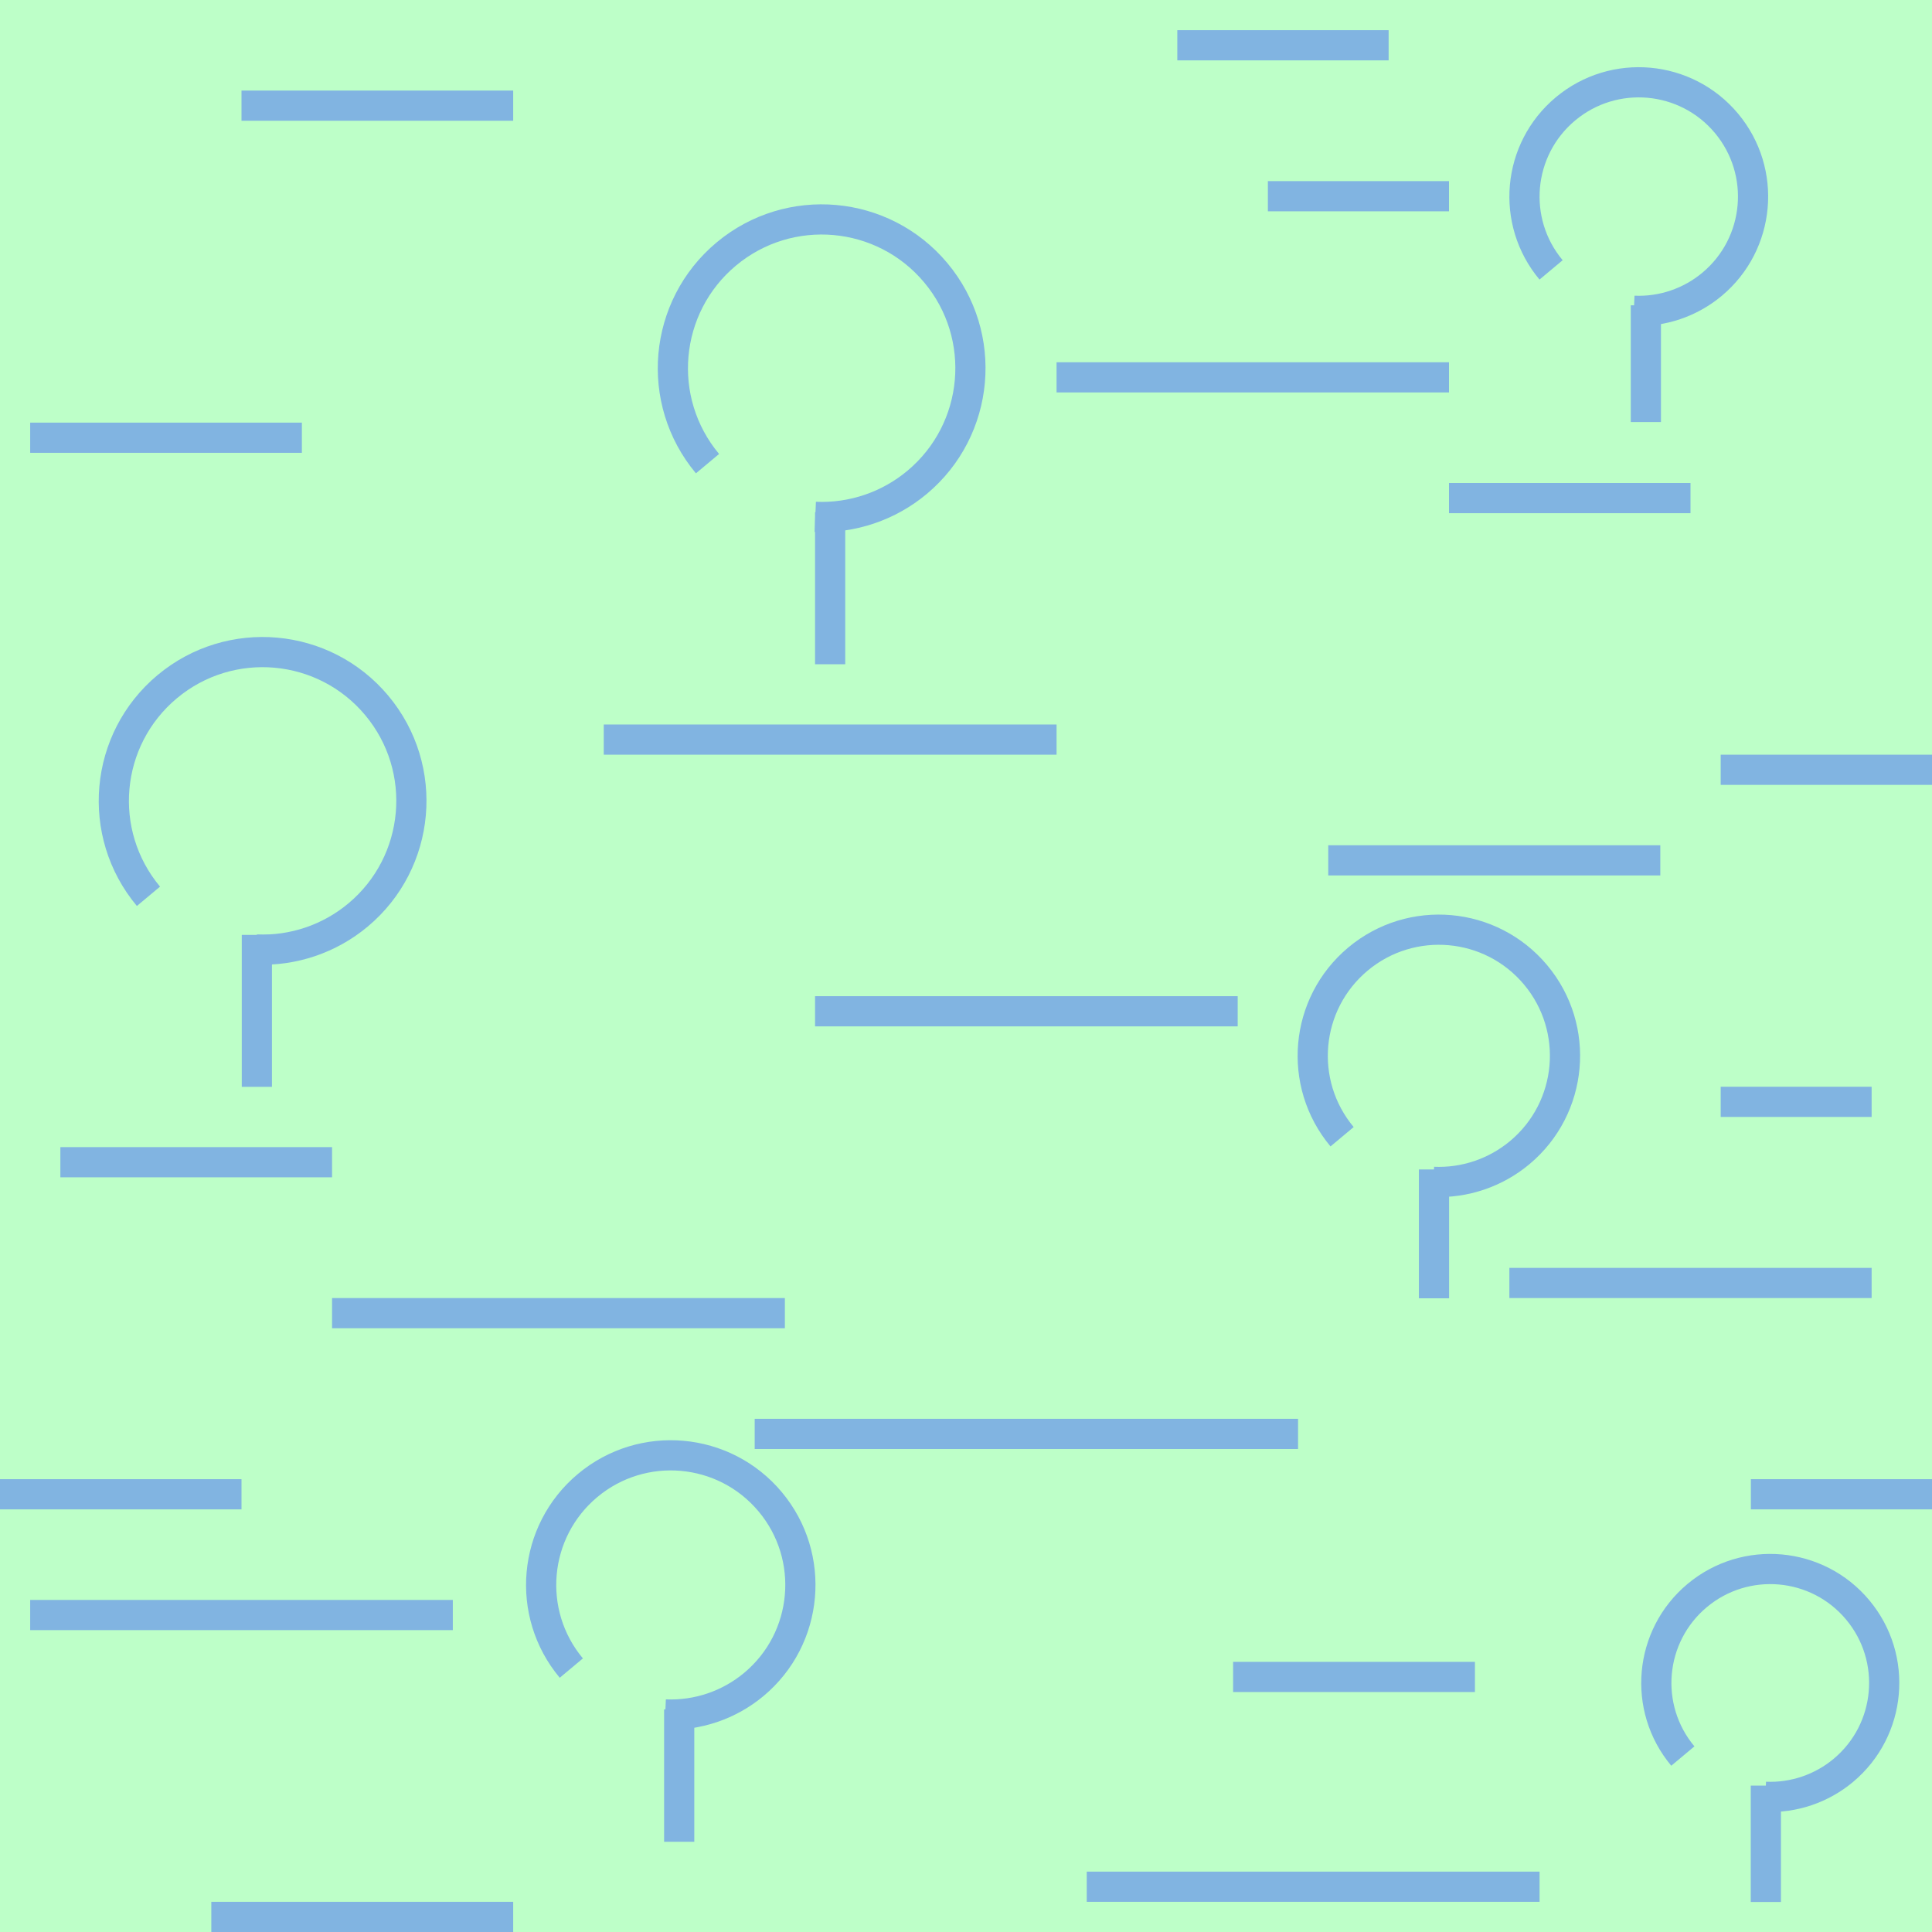
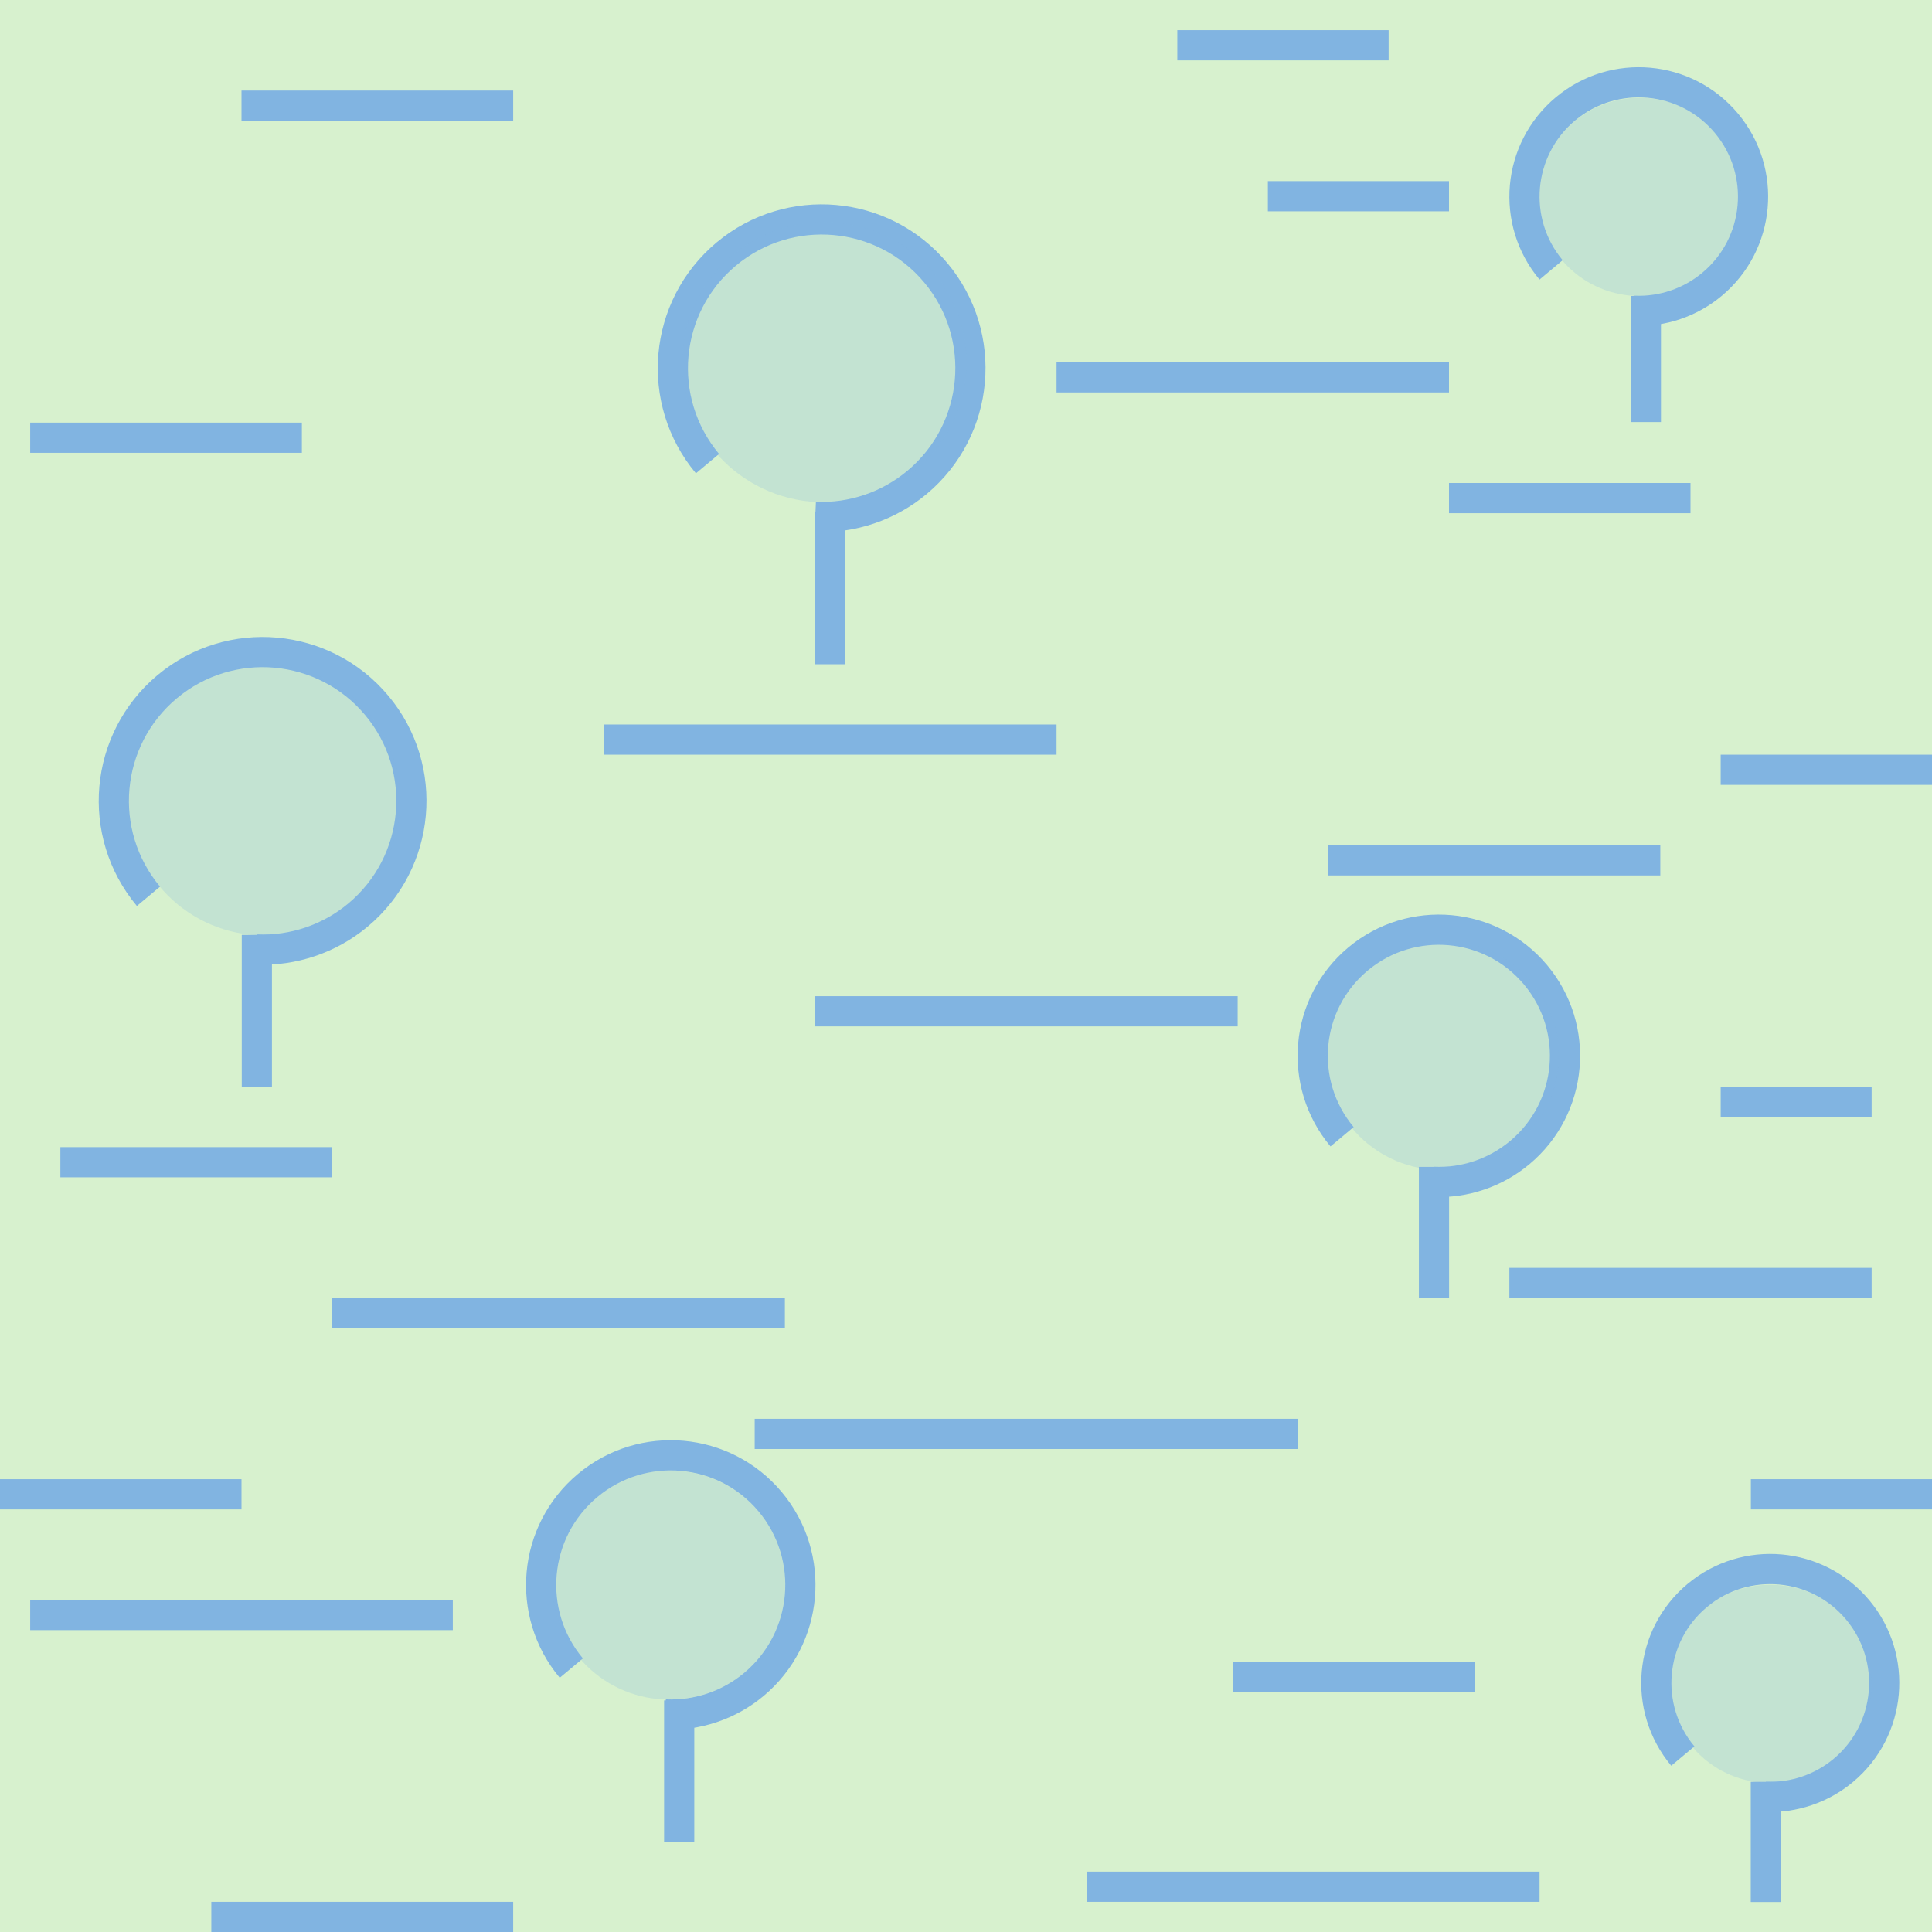
<svg xmlns="http://www.w3.org/2000/svg" version="1.1" id="Слой_1" x="0px" y="0px" width="64" height="64" viewBox="405.306 283.114 64 64" enable-background="new 405.306 283.114 30 30" xml:space="preserve">
  <defs id="defs35" />
-   <rect style="opacity:0.409;color:#000000;fill:#5dff79;fill-opacity:1;fill-rule:nonzero;stroke:none;stroke-width:37;marker:none;visibility:visible;display:inline;overflow:visible;enable-background:accumulate" id="rect4173" width="64" height="64" x="405.306" y="283.114" />
+   <rect style="opacity:0.411;color:#000000;fill:#9ddd87;fill-opacity:1;fill-rule:nonzero;stroke:none;stroke-width:37;marker:none;visibility:visible;display:inline;overflow:visible;enable-background:accumulate" id="rect4173" width="64" height="64" x="405.306" y="283.114" />
  <rect x="425.306" y="307.114" width="15" height="1" id="rect15" style="fill:#81b4e1" />
  <rect x="440.306" y="295.114" width="13" height="1" id="rect15-4" style="fill:#81b4e1" />
  <rect x="406.306" y="336.114" width="14" height="1" id="rect15-41" style="fill:#81b4e1" />
  <rect x="413.306" y="286.114" width="9" height="1" id="rect15-2" style="fill:#81b4e1" />
  <rect x="416.306" y="326.114" width="15" height="1" id="rect15-6" style="fill:#81b4e1" />
  <rect x="406.306" y="297.114" width="9" height="1" id="rect15-45" style="fill:#81b4e1" />
  <rect x="462.306" y="308.114" width="7" height="1" id="rect15-3" style="fill:#81b4e1" />
  <rect x="432.306" y="316.114" width="14" height="1" id="rect15-3-3" style="fill:#81b4e1" />
  <rect x="455.306" y="325.114" width="12" height="1" id="rect15-0" style="fill:#81b4e1" />
  <rect x="430.306" y="330.114" width="18" height="1" id="rect15-0-2" style="fill:#81b4e1" />
  <rect x="463.306" y="332.114" width="6" height="1" id="rect15-0-2-5" style="fill:#81b4e1" />
  <rect x="447.306" y="289.114" width="6" height="1" id="rect15-41-3" style="fill:#81b4e1" />
  <rect x="441.306" y="345.114" width="15" height="1" id="rect15-41-2" style="fill:#81b4e1" />
  <rect x="453.306" y="299.114" width="8" height="1" id="rect15-3-3-5-2" style="fill:#81b4e1" />
  <rect x="446.154" y="338.165" width="8.011" height="1" id="rect15-3-3-5-74" style="fill:#81b4e1" />
  <rect x="407.306" y="321.114" width="9" height="1" id="rect15-3-3-5-8" style="fill:#81b4e1" />
  <rect x="444.306" y="284.114" width="7" height="1" id="rect15-3-3-5-23" style="fill:#81b4e1" />
  <rect x="412.306" y="346.114" width="10" height="1" id="rect15-3-3-5-4" style="fill:#81b4e1" />
  <rect x="449.306" y="311.114" width="11" height="1" id="rect15-3-3-5-6" style="fill:#81b4e1" />
  <rect x="405.306" y="332.114" width="8" height="1" id="rect15-3-3-5-738" style="fill:#81b4e1" />
  <rect x="462.306" y="319.114" width="5" height="1" id="rect15-3-3-5-3" style="fill:#81b4e1" />
  <g id="g3814" transform="translate(-0.4533323,2.826508)">
    <path transform="matrix(0.6862356,0,0,0.6862355,407.2618,289.6353)" d="M 4.977,29.645 C 2.433,26.602 2.837,22.073 5.88,19.528 c 3.043,-2.544 7.573,-2.14 10.117,0.903 2.544,3.043 2.14,7.573 -0.903,10.117 -1.374,1.148 -3.127,1.743 -4.915,1.666" id="path3008" style="color:#000000;fill:none;stroke:#81b4e1;stroke-width:1.457px;stroke-linecap:butt;stroke-linejoin:miter;stroke-miterlimit:4;stroke-opacity:1;stroke-dasharray:none;stroke-dashoffset:0;marker:none;visibility:visible;display:inline;overflow:visible;enable-background:accumulate" />
    <path id="path3795" d="m 414.268,311.257 0,5.034" style="color:#000000;fill:none;stroke:#81b4e1;stroke-width:1px;stroke-linecap:butt;stroke-linejoin:miter;stroke-miterlimit:4;stroke-opacity:1;stroke-dasharray:none;stroke-dashoffset:0;marker:none;visibility:visible;display:inline;overflow:visible;enable-background:accumulate" />
  </g>
  <g transform="translate(20.73542,-17.28959)" id="g3814-3">
    <path transform="matrix(0.6862356,0,0,0.6862355,404.5923,295.4192)" d="M 4.977,29.645 C 2.433,26.602 2.837,22.073 5.88,19.528 c 3.043,-2.544 7.573,-2.14 10.117,0.903 2.544,3.043 2.14,7.573 -0.903,10.117 -1.374,1.148 -3.127,1.743 -4.915,1.666" id="path3008-7" style="color:#000000;fill:none;stroke:#81b4e1;stroke-width:1.457px;stroke-linecap:butt;stroke-linejoin:miter;stroke-miterlimit:4;stroke-opacity:1;stroke-dasharray:none;stroke-dashoffset:0;marker:none;visibility:visible;display:inline;overflow:visible;enable-background:accumulate" />
    <path id="path3795-5" d="m 412.07,317.374 0,5.034" style="color:#000000;fill:none;stroke:#81b4e1;stroke-width:1px;stroke-linecap:butt;stroke-linejoin:miter;stroke-miterlimit:4;stroke-opacity:1;stroke-dasharray:none;stroke-dashoffset:0;marker:none;visibility:visible;display:inline;overflow:visible;enable-background:accumulate" />
  </g>
  <g transform="matrix(0.8477986,0,0,0.8477986,101.593,57.97031)" id="g3814-2">
    <path transform="matrix(0.6862356,0,0,0.6862355,407.2618,289.6353)" d="M 4.977,29.645 C 2.433,26.602 2.837,22.073 5.88,19.528 c 3.043,-2.544 7.573,-2.14 10.117,0.903 2.544,3.043 2.14,7.573 -0.903,10.117 -1.374,1.148 -3.127,1.743 -4.915,1.666" id="path3008-0" style="color:#000000;fill:none;stroke:#81b4e1;stroke-width:1.719px;stroke-linecap:butt;stroke-linejoin:miter;stroke-miterlimit:4;stroke-opacity:1;stroke-dasharray:none;stroke-dashoffset:0;marker:none;visibility:visible;display:inline;overflow:visible;enable-background:accumulate" />
-     <path id="path3795-8" d="m 414.268,311.257 0,5.034" style="color:#000000;fill:none;stroke:#81b4e1;stroke-width:1.18px;stroke-linecap:butt;stroke-linejoin:miter;stroke-miterlimit:4;stroke-opacity:1;stroke-dasharray:none;stroke-dashoffset:0;marker:none;visibility:visible;display:inline;overflow:visible;enable-background:accumulate" />
+     <path id="path3795-8" d="m 414.268,311.156 0,5.135" style="color:#000000;fill:none;stroke:#81b4e1;stroke-width:1.18px;stroke-linecap:butt;stroke-linejoin:miter;stroke-miterlimit:4;stroke-opacity:1;stroke-dasharray:none;stroke-dashoffset:0;marker:none;visibility:visible;display:inline;overflow:visible;enable-background:accumulate" />
  </g>
  <g transform="matrix(0.8712142,0,0,0.8712142,67.90588,70.28407)" id="g3814-8">
    <path transform="matrix(0.6862356,0,0,0.6862355,405.5838,287.3737)" d="M 4.977,29.645 C 2.433,26.602 2.837,22.073 5.88,19.528 c 3.043,-2.544 7.573,-2.14 10.117,0.903 2.544,3.043 2.14,7.573 -0.903,10.117 -1.374,1.148 -3.127,1.743 -4.915,1.666" id="path3008-9" style="color:#000000;fill:none;stroke:#81b4e1;stroke-width:1.673px;stroke-linecap:butt;stroke-linejoin:miter;stroke-miterlimit:4;stroke-opacity:1;stroke-dasharray:none;stroke-dashoffset:0;marker:none;visibility:visible;display:inline;overflow:visible;enable-background:accumulate" />
-     <path id="path3795-52" d="m 413.101,309.287 0,5.034" style="color:#000000;fill:none;stroke:#81b4e1;stroke-width:1.148px;stroke-linecap:butt;stroke-linejoin:miter;stroke-miterlimit:4;stroke-opacity:1;stroke-dasharray:none;stroke-dashoffset:0;marker:none;visibility:visible;display:inline;overflow:visible;enable-background:accumulate" />
+     <path id="path3795-52" d="m 413.101,308.947 0,5.375" style="color:#000000;fill:none;stroke:#81b4e1;stroke-width:1.148px;stroke-linecap:butt;stroke-linejoin:miter;stroke-miterlimit:4;stroke-opacity:1;stroke-dasharray:none;stroke-dashoffset:0;marker:none;visibility:visible;display:inline;overflow:visible;enable-background:accumulate" />
  </g>
  <g transform="matrix(0.7658441,0,0,0.7658441,146.5378,103.8901)" id="g3814-6">
    <path transform="matrix(0.6862356,0,0,0.6862355,407.2618,289.6353)" d="M 4.977,29.645 C 2.433,26.602 2.837,22.073 5.88,19.528 c 3.043,-2.544 7.573,-2.14 10.117,0.903 2.544,3.043 2.14,7.573 -0.903,10.117 -1.374,1.148 -3.127,1.743 -4.915,1.666" id="path3008-6" style="color:#000000;fill:none;stroke:#81b4e1;stroke-width:1.903px;stroke-linecap:butt;stroke-linejoin:miter;stroke-miterlimit:4;stroke-opacity:1;stroke-dasharray:none;stroke-dashoffset:0;marker:none;visibility:visible;display:inline;overflow:visible;enable-background:accumulate" />
-     <path id="path3795-80" d="m 414.268,311.257 0,5.034" style="color:#000000;fill:none;stroke:#81b4e1;stroke-width:1.306px;stroke-linecap:butt;stroke-linejoin:miter;stroke-miterlimit:4;stroke-opacity:1;stroke-dasharray:none;stroke-dashoffset:0;marker:none;visibility:visible;display:inline;overflow:visible;enable-background:accumulate" />
+     <path id="path3795-80" d="m 414.268,311.094 0,5.197" style="color:#000000;fill:none;stroke:#81b4e1;stroke-width:1.306px;stroke-linecap:butt;stroke-linejoin:miter;stroke-miterlimit:4;stroke-opacity:1;stroke-dasharray:none;stroke-dashoffset:0;marker:none;visibility:visible;display:inline;overflow:visible;enable-background:accumulate" />
  </g>
  <g transform="matrix(0.7681975,0,0,0.7681975,146.8631,56.1545)" id="g3814-9">
    <path transform="matrix(0.6862356,0,0,0.6862355,399.8981,286.7395)" d="M 4.977,29.645 C 2.433,26.602 2.837,22.073 5.88,19.528 c 3.043,-2.544 7.573,-2.14 10.117,0.903 2.544,3.043 2.14,7.573 -0.903,10.117 -1.374,1.148 -3.127,1.743 -4.915,1.666" id="path3008-8" style="color:#000000;fill:none;stroke:#81b4e1;stroke-width:1.897px;stroke-linecap:butt;stroke-linejoin:miter;stroke-miterlimit:4;stroke-opacity:1;stroke-dasharray:none;stroke-dashoffset:0;marker:none;visibility:visible;display:inline;overflow:visible;enable-background:accumulate" />
-     <path id="path3795-2" d="m 407.401,308.61 0,5.034" style="color:#000000;fill:none;stroke:#81b4e1;stroke-width:1.302px;stroke-linecap:butt;stroke-linejoin:miter;stroke-miterlimit:4;stroke-opacity:1;stroke-dasharray:none;stroke-dashoffset:0;marker:none;visibility:visible;display:inline;overflow:visible;enable-background:accumulate" />
+     <path id="path3795-2" d="m 407.401,308.207 0,5.437" style="color:#000000;fill:none;stroke:#81b4e1;stroke-width:1.302px;stroke-linecap:butt;stroke-linejoin:miter;stroke-miterlimit:4;stroke-opacity:1;stroke-dasharray:none;stroke-dashoffset:0;marker:none;visibility:visible;display:inline;overflow:visible;enable-background:accumulate" />
  </g>
+   <path style="opacity:0.233;color:#000000;fill:#81b4e1;fill-opacity:1;stroke:#81b4e1;stroke-width:0.911px;stroke-linecap:butt;stroke-linejoin:miter;stroke-miterlimit:4;stroke-opacity:1;stroke-dasharray:none;stroke-dashoffset:0;marker:none;visibility:visible;display:inline;overflow:visible;enable-background:accumulate" id="path3875-6" d="m 1.176,22.925 a 3.686,3.925 0 1 1 -7.373,0 3.686,3.925 0 1 1 7.373,0 z" transform="matrix(1.137358,0,0,1.058804,435.4686,270.8411)" />
+   <path style="opacity:0.233;color:#000000;fill:#81b4e1;fill-opacity:1;stroke:#81b4e1;stroke-width:1.351px;stroke-linecap:butt;stroke-linejoin:miter;stroke-miterlimit:4;stroke-opacity:1;stroke-dasharray:none;stroke-dashoffset:0;marker:none;visibility:visible;display:inline;overflow:visible;enable-background:accumulate" id="path3875-6-0" d="m 1.176,22.925 a 3.686,3.925 0 1 1 -7.373,0 3.686,3.925 0 1 1 7.373,0 z" transform="matrix(0.7671636,0,0,0.7138492,461.5527,273.2718)" />
+   <path style="opacity:0.233;color:#000000;fill:#81b4e1;fill-opacity:1;stroke:#81b4e1;stroke-width:0.952px;stroke-linecap:butt;stroke-linejoin:miter;stroke-miterlimit:4;stroke-opacity:1;stroke-dasharray:none;stroke-dashoffset:0;marker:none;visibility:visible;display:inline;overflow:visible;enable-background:accumulate" id="path3875-6-00" d="m 1.176,22.925 a 3.686,3.925 0 1 1 -7.373,0 3.686,3.925 0 1 1 7.373,0 z" transform="matrix(1.081538,0,0,1.019163,416.774,286.2499)" />
+   <path style="opacity:0.233;color:#000000;fill:#81b4e1;fill-opacity:1;stroke:#81b4e1;stroke-width:1.351px;stroke-linecap:butt;stroke-linejoin:miter;stroke-miterlimit:4;stroke-opacity:1;stroke-dasharray:none;stroke-dashoffset:0;marker:none;visibility:visible;display:inline;overflow:visible;enable-background:accumulate" id="path3875-6-0-3" d="m 1.176,22.925 a 3.686,3.925 0 1 1 -7.373,0 3.686,3.925 0 1 1 7.373,0 z" transform="matrix(0.7671636,0,0,0.7138492,465.8777,322.529)" />
+   <path style="opacity:0.233;color:#000000;fill:#81b4e1;fill-opacity:1;stroke:#81b4e1;stroke-width:1.143px;stroke-linecap:butt;stroke-linejoin:miter;stroke-miterlimit:4;stroke-opacity:1;stroke-dasharray:none;stroke-dashoffset:0;marker:none;visibility:visible;display:inline;overflow:visible;enable-background:accumulate" id="path3875-6-0-5" d="m 1.176,22.925 a 3.686,3.925 0 1 1 -7.373,0 3.686,3.925 0 1 1 7.373,0 z" transform="matrix(0.9070343,0,0,0.8441837,429.7551,316.2654)" />
+   <path style="opacity:0.233;color:#000000;fill:#81b4e1;fill-opacity:1;stroke:#81b4e1;stroke-width:1.143px;stroke-linecap:butt;stroke-linejoin:miter;stroke-miterlimit:4;stroke-opacity:1;stroke-dasharray:none;stroke-dashoffset:0;marker:none;visibility:visible;display:inline;overflow:visible;enable-background:accumulate" id="path3875-6-0-5-8" d="m 1.176,22.925 a 3.686,3.925 0 1 1 -7.373,0 3.686,3.925 0 1 1 7.373,0 z" transform="matrix(0.9070343,0,0,0.8441837,455.3571,298.7257)" />
</svg>
